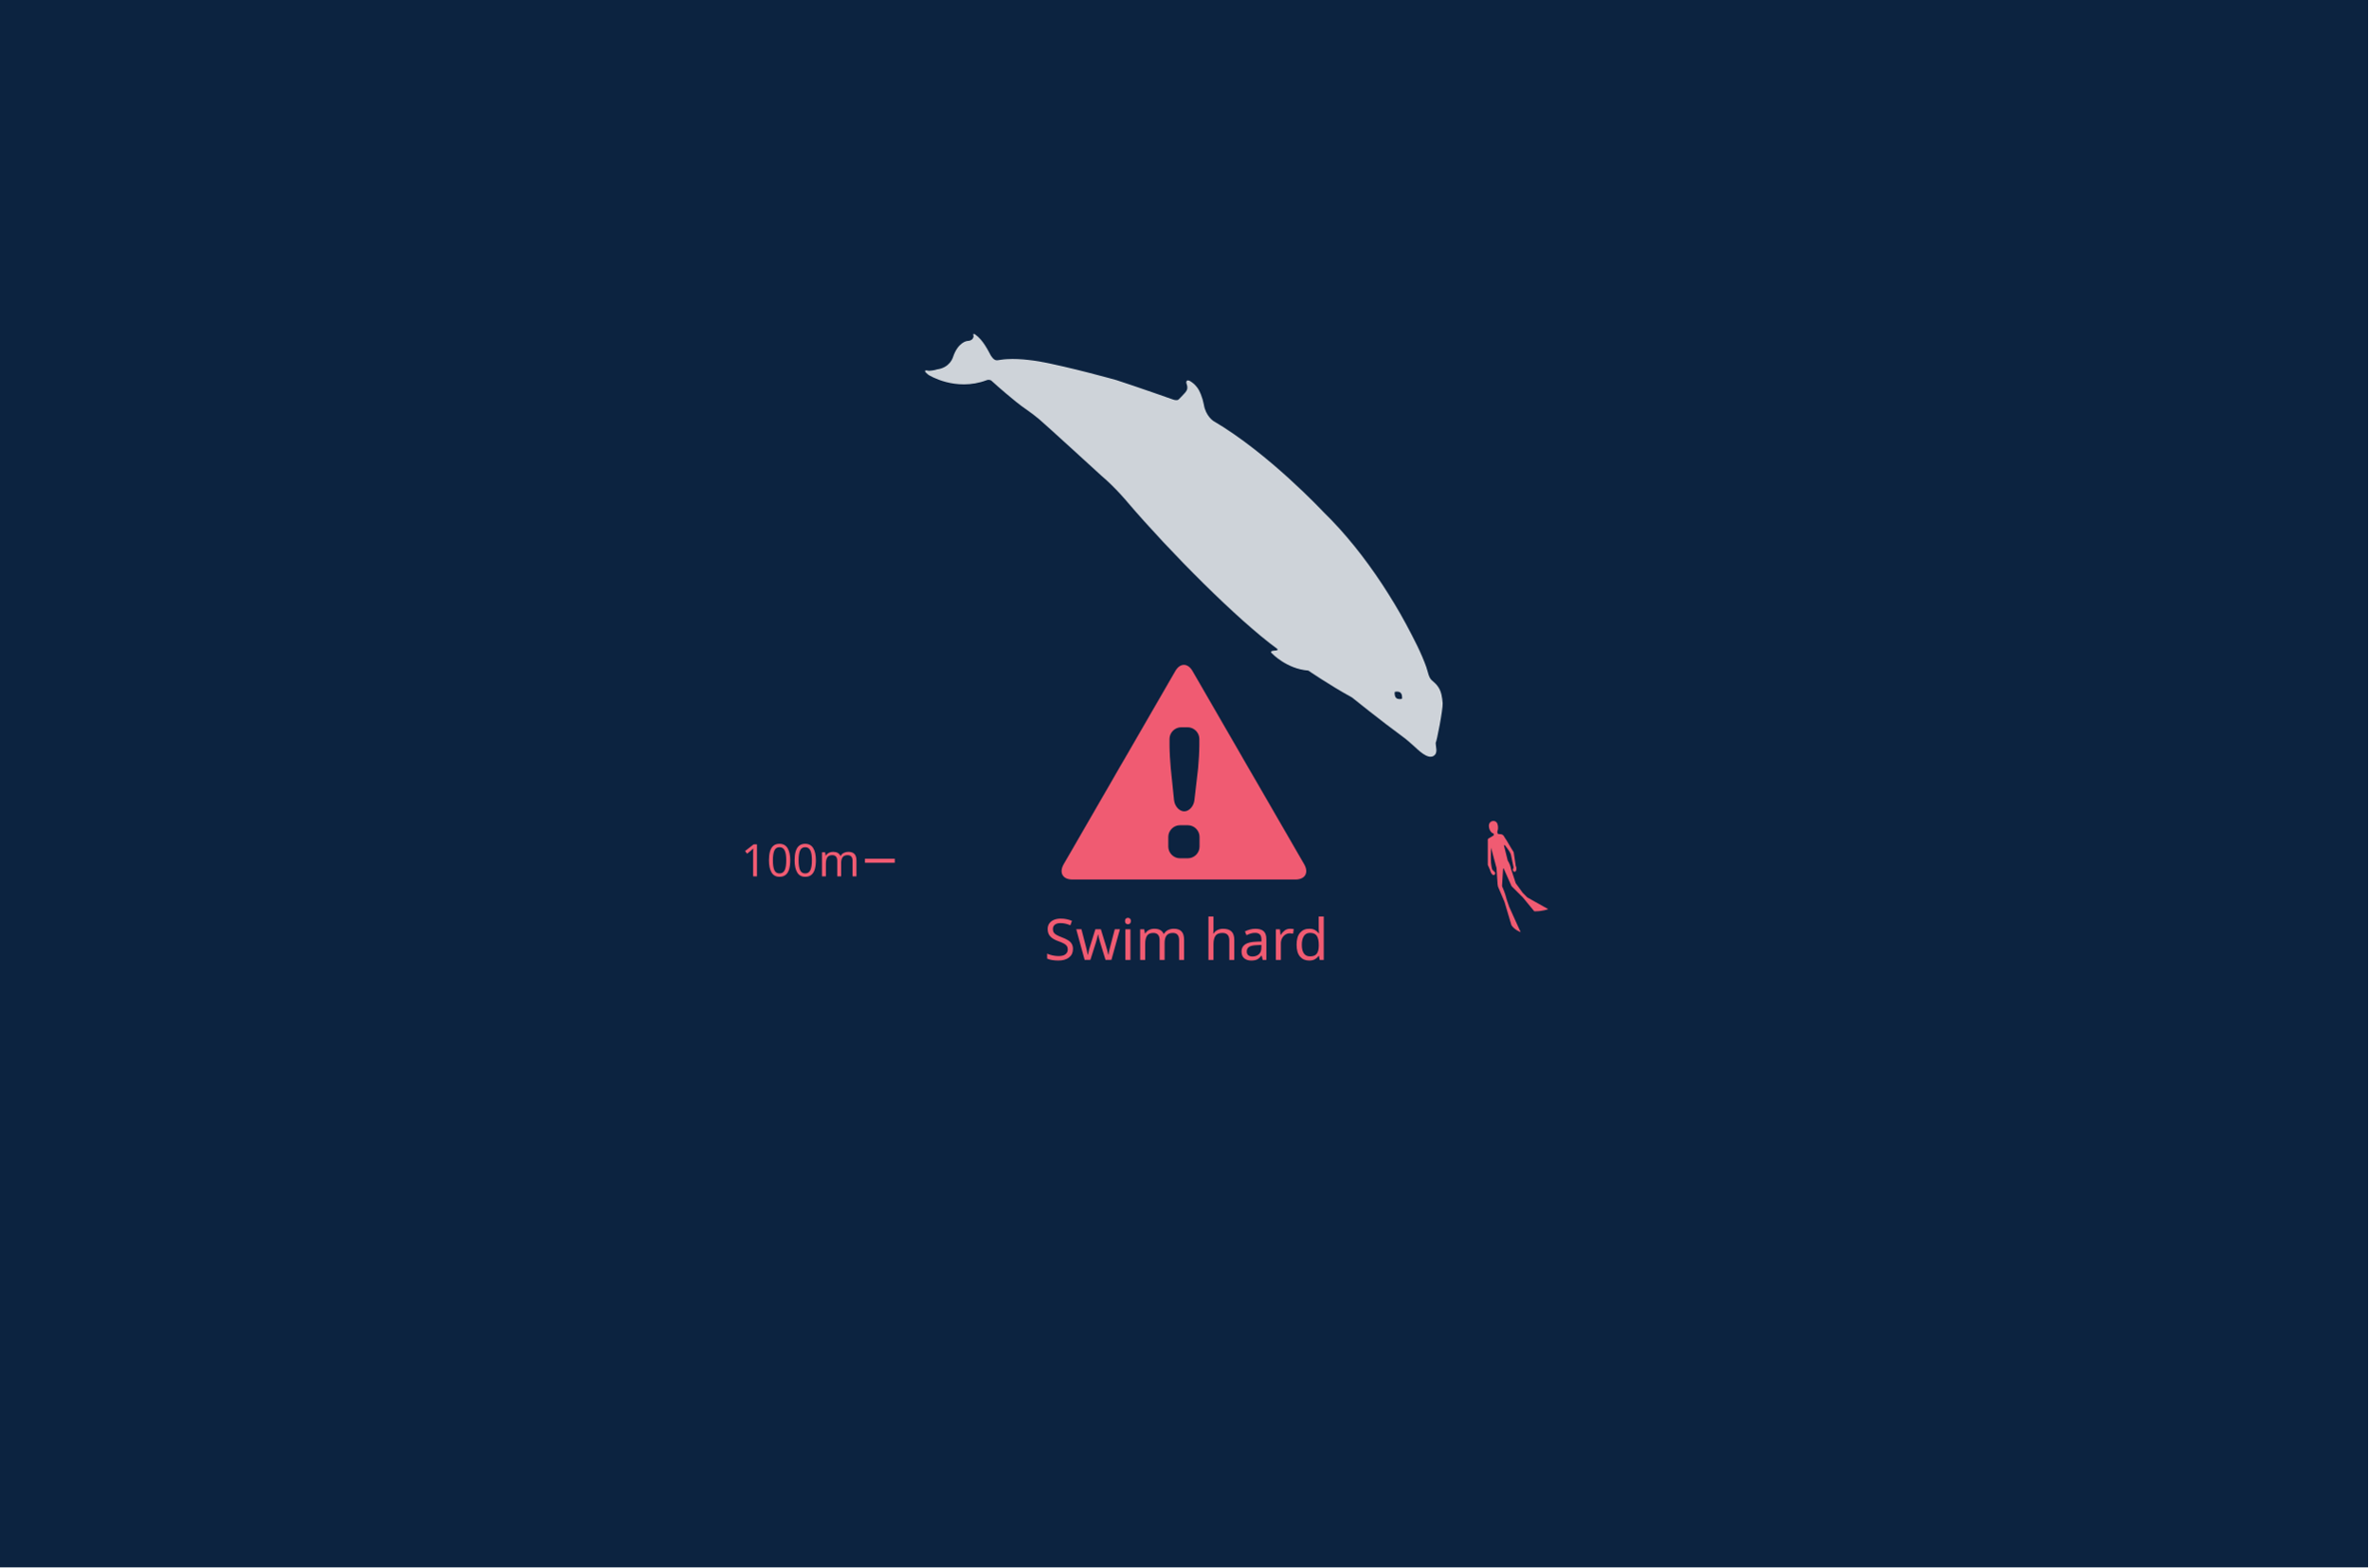
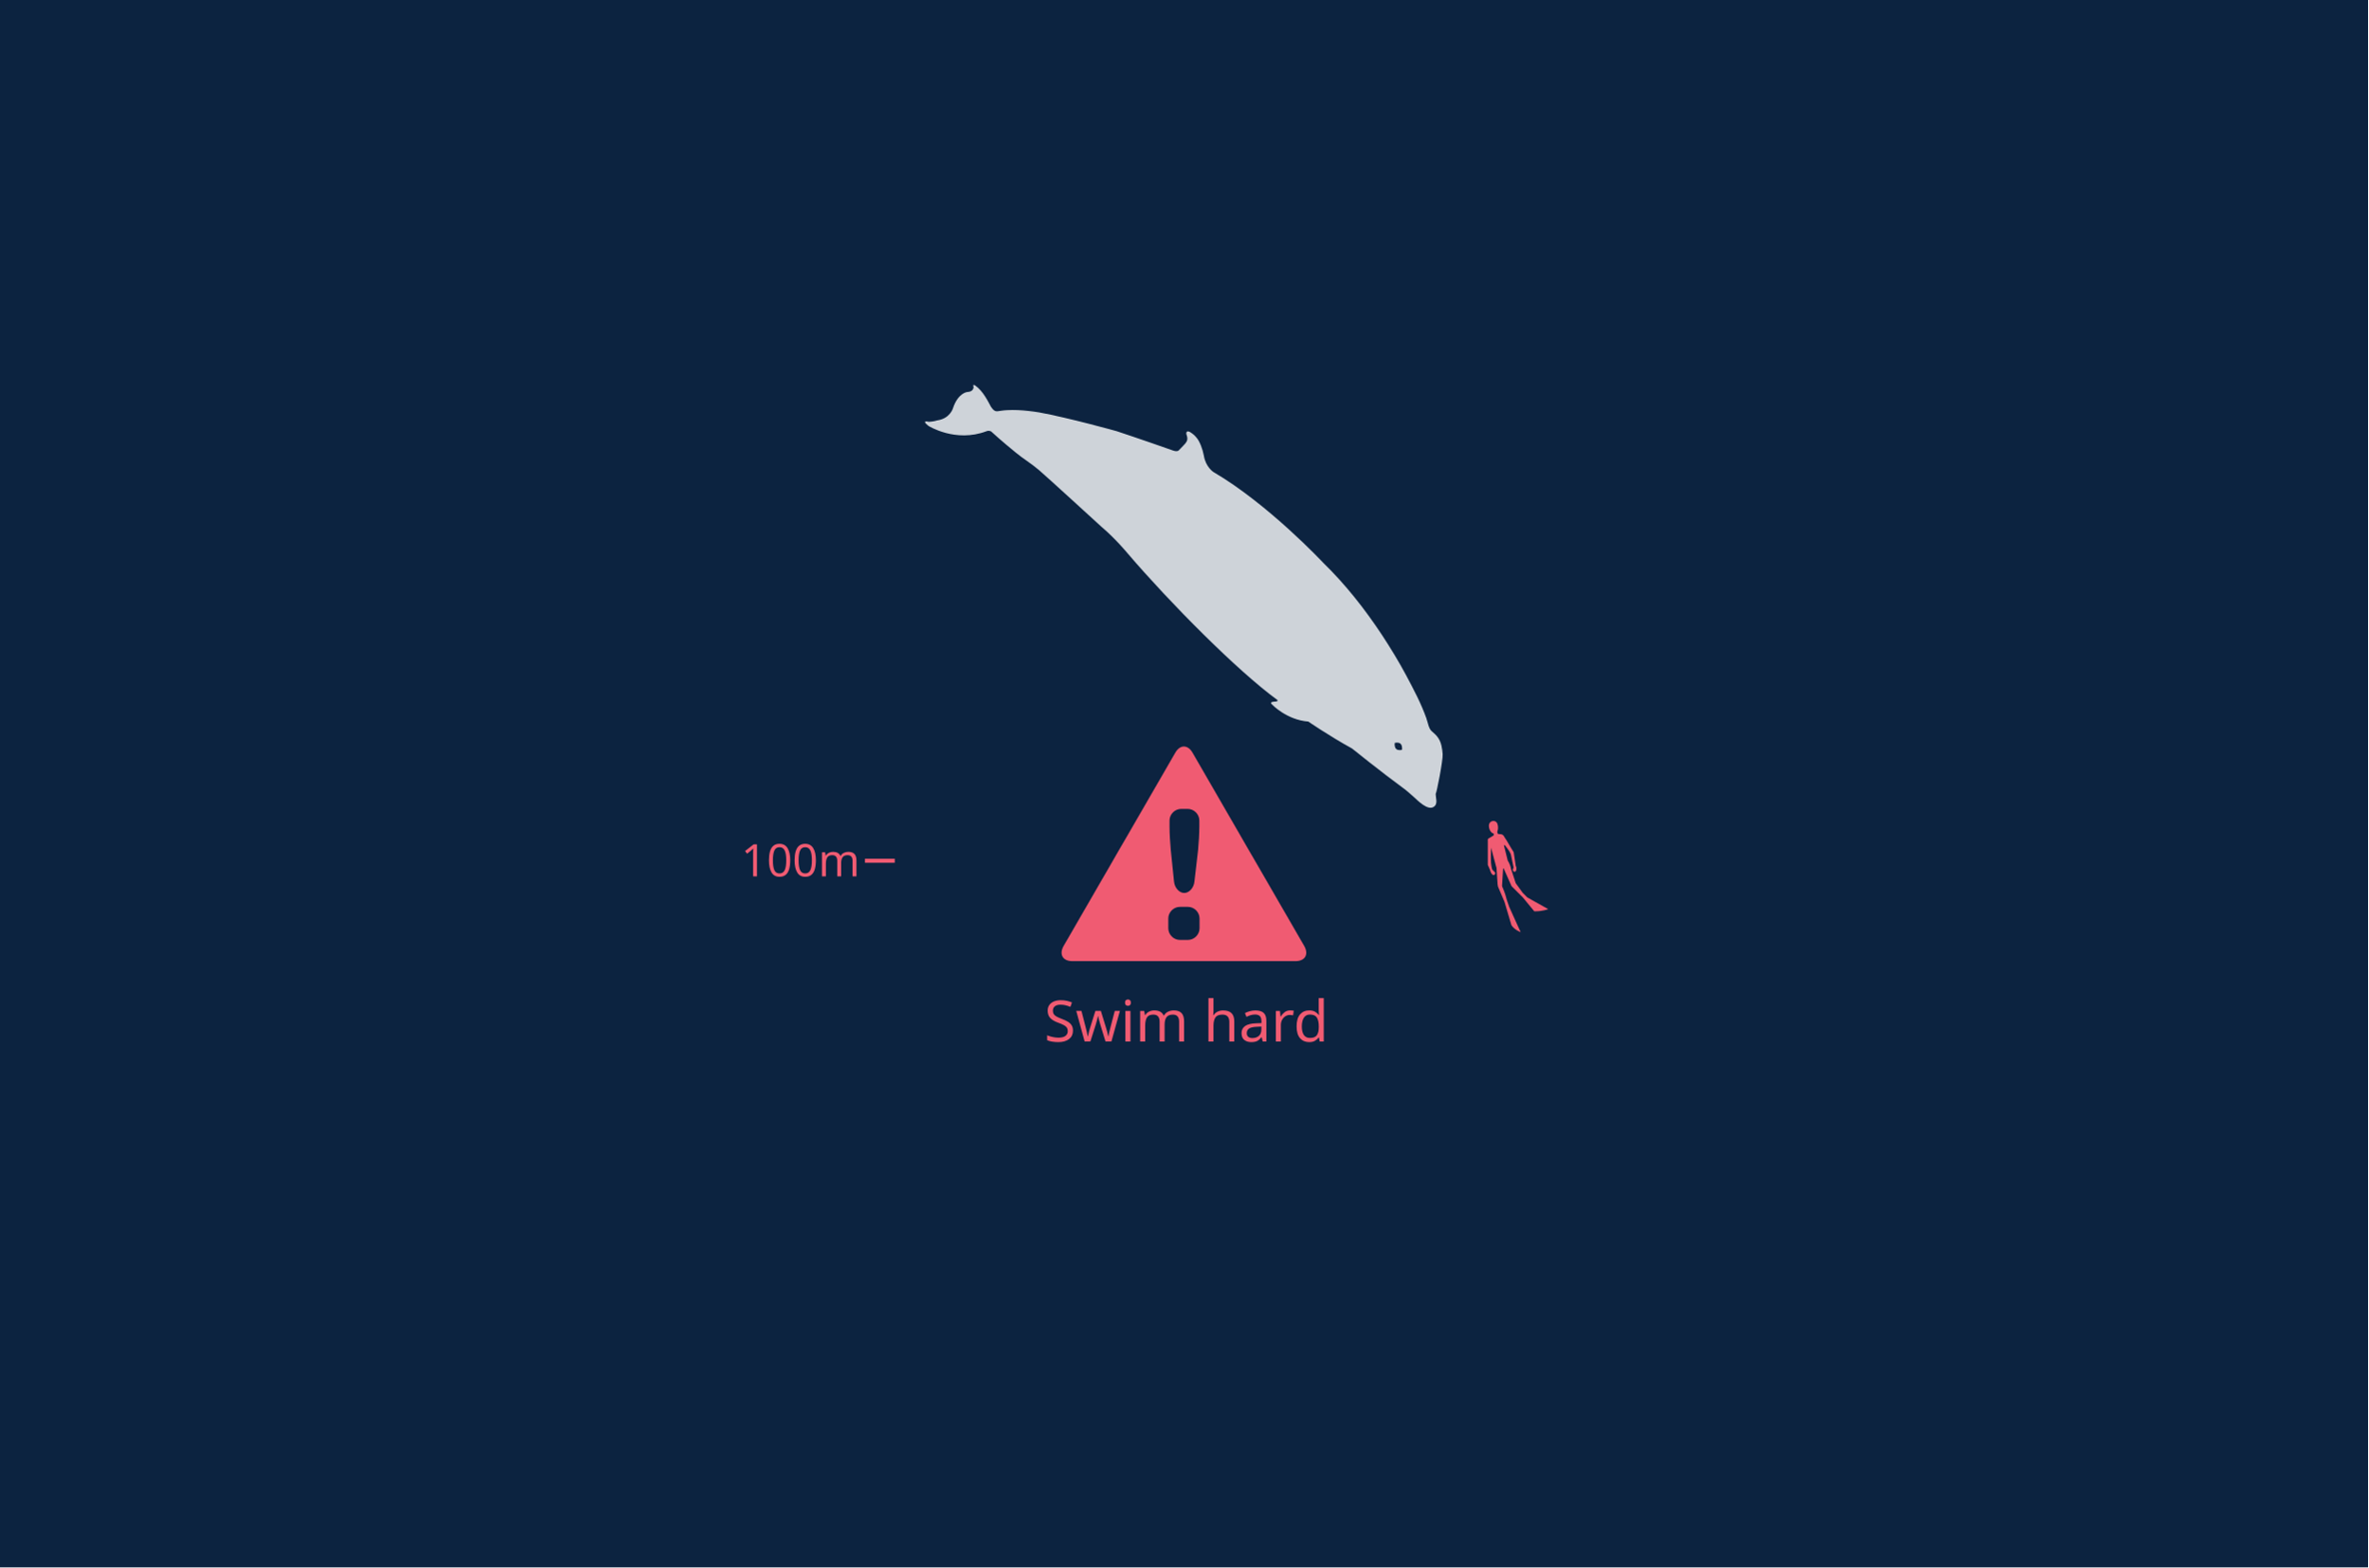
<svg xmlns="http://www.w3.org/2000/svg" version="1.1" x="0px" y="0px" viewBox="0 0 1160 768" style="enable-background:new 0 0 1160 768;" xml:space="preserve" preserveAspectRatio="xMidYMid slice" width="100%">
  <style type="text/css">
	.st0{fill:#0C2340;}
	.st1{fill:none;}
	.st2{fill:#F05B72;}
	.st3{font-family:'Elysio-Regular';}
	.st4{font-size:22px;}
	.st5{fill:#CED3D9;}
	.st6{font-family:'Akkurat';}
	.st7{font-size:28px;}
	.st8{fill:none;stroke:#F05B72;stroke-width:2;stroke-miterlimit:10;}
	.st9{display:none;}
	.st10{display:inline;opacity:0.46;fill:#F05B72;}
</style>
  <g id="Layer_1">
    <rect x="-8.8" y="-15.3" class="st0" width="1176" height="805.3" />
  </g>
  <g id="Layer_2">
    <rect x="-8.8" y="393" class="st0" width="1176" height="397" />
    <g>
      <rect x="363" y="412.6" class="st1" width="49.9" height="18.3" />
      <text transform="matrix(1 0 0 1 363 429.4561)" class="st2 st3 st4">100m</text>
    </g>
    <g>
      <g>
-         <path class="st5" d="M706.7,344.6c-0.2-2.7-0.6-5.7-2.2-8c-0.9-1.4-2.1-2.3-3.3-3.4c-1.4-1.4-1.7-4-2.4-5.9c0,0,0-0.1,0-0.1     c-2.6-7.4-6.3-14.3-10-21.3c-3.6-6.7-7.6-13.3-11.8-19.7c-8.4-12.7-17.9-24.8-28.8-35.4c0,0-26.8-28.7-53.8-44.5     c0,0-3.8-2.4-4.7-8.1c-0.3-1.6-0.8-3.3-1.4-4.8c-0.6-1.5-1.3-3-2.4-4.2c-0.5-0.6-1.1-1.2-1.8-1.7c-0.6-0.4-1.4-1.1-2.2-1.1     c-0.8,0-0.9,0.9-0.7,1.5c0.4,1.1,0.7,2.3,0.1,3.4c-0.3,0.6-0.7,1.1-1.2,1.6c-0.6,0.6-2.5,2.7-2.9,3c-0.9,0.4-2,0.1-2.8-0.2     c0,0-18.4-6.5-27.4-9.4c0,0-23.5-6.6-38-9.2c-1.7-0.3-3.4-0.5-5.1-0.7c-3.5-0.4-7.1-0.6-10.6-0.4c-1,0.1-2,0.1-3,0.3     c-1,0.1-2.1,0.5-3,0c-0.8-0.4-1.4-1.3-1.9-2c-1.2-2.2-3.8-7.7-7.7-10.4c0,0-1.4-1-0.8,0.7c0,0,0,0.2,0,0.3     c-0.1,0.5-0.4,2.1-3.1,2.2c0,0-4.5,0.4-7,8c0,0-1.4,5-7.7,5.9c0,0-1.7,0.6-4.1,0.7c0,0-4.1-1.1-0.2,2c0,0,13.2,8.4,28.5,2.6     c1.4-0.5,2.3,0.2,2.3,0.2s5.2,4.8,12,10.3c3.5,2.9,7.4,5.2,11.4,8.6c3.2,2.7,30.4,27.6,30.4,27.6c7.2,6.1,13,13.2,13,13.2     c20.7,24.2,53.6,57.4,73.3,71.8c0,0,0.7,0.7-1,0.8c0,0-3.3,0-1.6,1.4c0,0,7.1,7.6,17.8,8.4c0,0,9.8,6.8,21.4,13.2     c0,0,13.9,11.2,24.8,19.2c0,0,1.3,0.8,5.4,4.5c2.1,1.9,6.8,6.8,9.8,4.9c2.3-1.5,0.9-4.4,1-6.5     C703.7,363.9,706.9,347.6,706.7,344.6z" />
+         <path class="st5" d="M706.7,369.6c-0.2-2.7-0.6-5.7-2.2-8c-0.9-1.4-2.1-2.3-3.3-3.4c-1.4-1.4-1.7-4-2.4-5.9c0,0,0-0.1,0-0.1     c-2.6-7.4-6.3-14.3-10-21.3c-3.6-6.7-7.6-13.3-11.8-19.7c-8.4-12.7-17.9-24.8-28.8-35.4c0,0-26.8-28.7-53.8-44.5     c0,0-3.8-2.4-4.7-8.1c-0.3-1.6-0.8-3.3-1.4-4.8c-0.6-1.5-1.3-3-2.4-4.2c-0.5-0.6-1.1-1.2-1.8-1.7c-0.6-0.4-1.4-1.1-2.2-1.1     c-0.8,0-0.9,0.9-0.7,1.5c0.4,1.1,0.7,2.3,0.1,3.4c-0.3,0.6-0.7,1.1-1.2,1.6c-0.6,0.6-2.5,2.7-2.9,3c-0.9,0.4-2,0.1-2.8-0.2     c0,0-18.4-6.5-27.4-9.4c0,0-23.5-6.6-38-9.2c-1.7-0.3-3.4-0.5-5.1-0.7c-3.5-0.4-7.1-0.6-10.6-0.4c-1,0.1-2,0.1-3,0.3     c-1,0.1-2.1,0.5-3,0c-0.8-0.4-1.4-1.3-1.9-2c-1.2-2.2-3.8-7.7-7.7-10.4c0,0-1.4-1-0.8,0.7c0,0,0,0.2,0,0.3     c-0.1,0.5-0.4,2.1-3.1,2.2c0,0-4.5,0.4-7,8c0,0-1.4,5-7.7,5.9c0,0-1.7,0.6-4.1,0.7c0,0-4.1-1.1-0.2,2c0,0,13.2,8.4,28.5,2.6     c1.4-0.5,2.3,0.2,2.3,0.2s5.2,4.8,12,10.3c3.5,2.9,7.4,5.2,11.4,8.6c3.2,2.7,30.4,27.6,30.4,27.6c7.2,6.1,13,13.2,13,13.2     c20.7,24.2,53.6,57.4,73.3,71.8c0,0,0.7,0.7-1,0.8c0,0-3.3,0-1.6,1.4c0,0,7.1,7.6,17.8,8.4c0,0,9.8,6.8,21.4,13.2     c0,0,13.9,11.2,24.8,19.2c0,0,1.3,0.8,5.4,4.5c2.1,1.9,6.8,6.8,9.8,4.9c2.3-1.5,0.9-4.4,1-6.5     C703.7,388.9,706.9,372.6,706.7,369.6z" />
      </g>
      <g>
        <g>
-           <path class="st0" d="M686.8,342.1c0-0.1,0.2-1.7-0.7-2.6s-2.6-0.5-2.6-0.5l-0.3,0.1l0,0.3c0,0.1-0.2,1.7,0.7,2.6      c0.9,0.9,2.6,0.5,2.6,0.5l0.3-0.1L686.8,342.1z" />
+           <path class="st0" d="M686.8,367.1c0-0.1,0.2-1.7-0.7-2.6s-2.6-0.5-2.6-0.5l-0.3,0.1l0,0.3c0,0.1-0.2,1.7,0.7,2.6      c0.9,0.9,2.6,0.5,2.6,0.5l0.3-0.1L686.8,367.1z" />
        </g>
      </g>
    </g>
    <g>
-       <rect x="510.6" y="450.2" class="st1" width="139.3" height="21.8" />
-       <text transform="matrix(1 0 0 1 511.5256 470.4131)" class="st2 st6 st7">Swim hard</text>
+       <rect x="510.6" y="490.2" class="st1" width="139.3" height="21.8" />
+       <text transform="matrix(1 0 0 1 511.5256 510.4131)" class="st2 st6 st7">Swim hard</text>
    </g>
    <g>
      <g>
-         <path class="st2" d="M588.5,431c-4.7,0-12.3,0-17,0h-46.2c-4.7,0-6.6-3.3-4.3-7.4l23.1-40c2.3-4.1,6.2-10.7,8.5-14.7l23.1-40     c2.3-4.1,6.2-4.1,8.5,0l23.1,40c2.3,4.1,6.2,10.7,8.5,14.7l23.1,40c2.3,4.1,0.4,7.4-4.3,7.4H588.5z" />
+         <path class="st2" d="M588.5,471c-4.7,0-12.3,0-17,0h-46.2c-4.7,0-6.6-3.3-4.3-7.4l23.1-40c2.3-4.1,6.2-10.7,8.5-14.7l23.1-40     c2.3-4.1,6.2-4.1,8.5,0l23.1,40c2.3,4.1,6.2,10.7,8.5,14.7l23.1,40c2.3,4.1,0.4,7.4-4.3,7.4H588.5z" />
      </g>
      <g>
        <g>
          <g>
-             <path class="st0" d="M587.6,414.9c0,3.1-2.6,5.7-5.7,5.7h-3.9c-3.1,0-5.7-2.6-5.7-5.7v-4.8c0-3.1,2.6-5.7,5.7-5.7h3.9       c3.1,0,5.7,2.6,5.7,5.7V414.9z M585.1,392c-0.3,3.1-2.6,5.6-5,5.6c-2.4,0-4.7-2.5-5-5.6l-1.6-15.6c-0.3-3.1-0.6-8.2-0.6-11.3       v-3c0-3.1,2.6-5.7,5.7-5.7h3.2c3.1,0,5.7,2.6,5.7,5.7v3c0,3.1-0.3,8.2-0.6,11.3L585.1,392z" />
+             <path class="st0" d="M587.6,454.9c0,3.1-2.6,5.7-5.7,5.7h-3.9c-3.1,0-5.7-2.6-5.7-5.7v-4.8c0-3.1,2.6-5.7,5.7-5.7h3.9       c3.1,0,5.7,2.6,5.7,5.7V454.9z M585.1,432c-0.3,3.1-2.6,5.6-5,5.6c-2.4,0-4.7-2.5-5-5.6l-1.6-15.6c-0.3-3.1-0.6-8.2-0.6-11.3       v-3c0-3.1,2.6-5.7,5.7-5.7h3.2c3.1,0,5.7,2.6,5.7,5.7v3c0,3.1-0.3,8.2-0.6,11.3L585.1,432z" />
          </g>
        </g>
      </g>
    </g>
    <g>
      <path class="st2" d="M731.6,408.1c0,0,0.2,0.9,0.2,0.9c0.1,0.7-2.7,1.6-3,2.3c0,0.1,0,0.3,0,0.4c0,4,0,8.1,0,12.1l1.8,4.1l1.5,0.5    c-0.4-1.1-0.8-1.2-1.1-2.3c-0.3-0.7-0.5-2.4-0.6-3.2c-0.2-2.5,0-5,0-7.5l2.7,10l0.5,7.8c0.1,1.1,0.3,1.5,0.3,1.5l3.1,7.3l3.4,11.4    c1.6,2.4,4.5,3.4,4.5,3.4l-5.6-12.4l-1.2-3.5c-0.8-3.3-2-5.9-2-5.9c-0.4-0.6-0.3-1.2-0.3-1.2l0.5-8.1c0.1-0.3,0.3-0.1,0.3-0.1    l2.8,6.3c1,2.3,1.1,2.4,1.1,2.4l5.5,5.5l5.6,6.8c4.4,0,6.8-1.1,6.8-1.1l-10.2-5.7l-2.3-2.3l-3.4-4.7l-2.3-7c-0.5-2.6-1.6-4-1.6-4    l-1.9-7.6l0.5,0c0.9,1.3,2.2,2.7,2.8,4.2c0.1,0.2,0.1,0.5,0.2,0.7c0.6,2.8,0.9,4.3,1.5,7.2l1-0.7l-1.2-8c-1-1.6-2-3.2-2.9-4.8    c-0.4-0.7-0.9-1.5-1.4-2.2c-0.4-0.6-0.6-1.3-1.3-1.6c-0.6-0.3-1.3-0.2-1.9-0.3c-0.5-0.1-0.6-1.2-0.7-1.6" />
      <path class="st2" d="M733.8,404.8c0.2,1.5-0.2,3.4-1.6,3.7c-1.2,0.2-2.5-1.2-2.8-3.1c-0.2-1,0-2.1,0.9-2.7    c0.9-0.6,2.2-0.5,2.9,0.4C733.5,403.5,733.7,404.2,733.8,404.8z" />
      <path class="st2" d="M732.4,427.6c0.2,0.4,0,0.9-0.5,1.2c-0.4,0.2-1-0.2-1.4-1c-0.4-0.8-0.5-1.4-0.1-1.6c0.4-0.2,1.1,0.4,1.3,0.6    C731.8,427,732.3,427.4,732.4,427.6z" />
      <path class="st2" d="M741.1,426.4c0,0.5,0.5,0.8,1,0.8c0.4-0.1,0.8-0.7,0.7-1.5c-0.1-0.9-0.3-1.5-0.7-1.4c-0.4,0-0.7,0.9-0.8,1.2    C741.2,425.6,741.1,426.2,741.1,426.4z" />
    </g>
    <line class="st8" x1="423.7" y1="421.8" x2="438.3" y2="421.8" />
  </g>
  <g id="marker" class="st9">
    <rect x="364" y="163" class="st10" width="428" height="512" />
  </g>
</svg>
